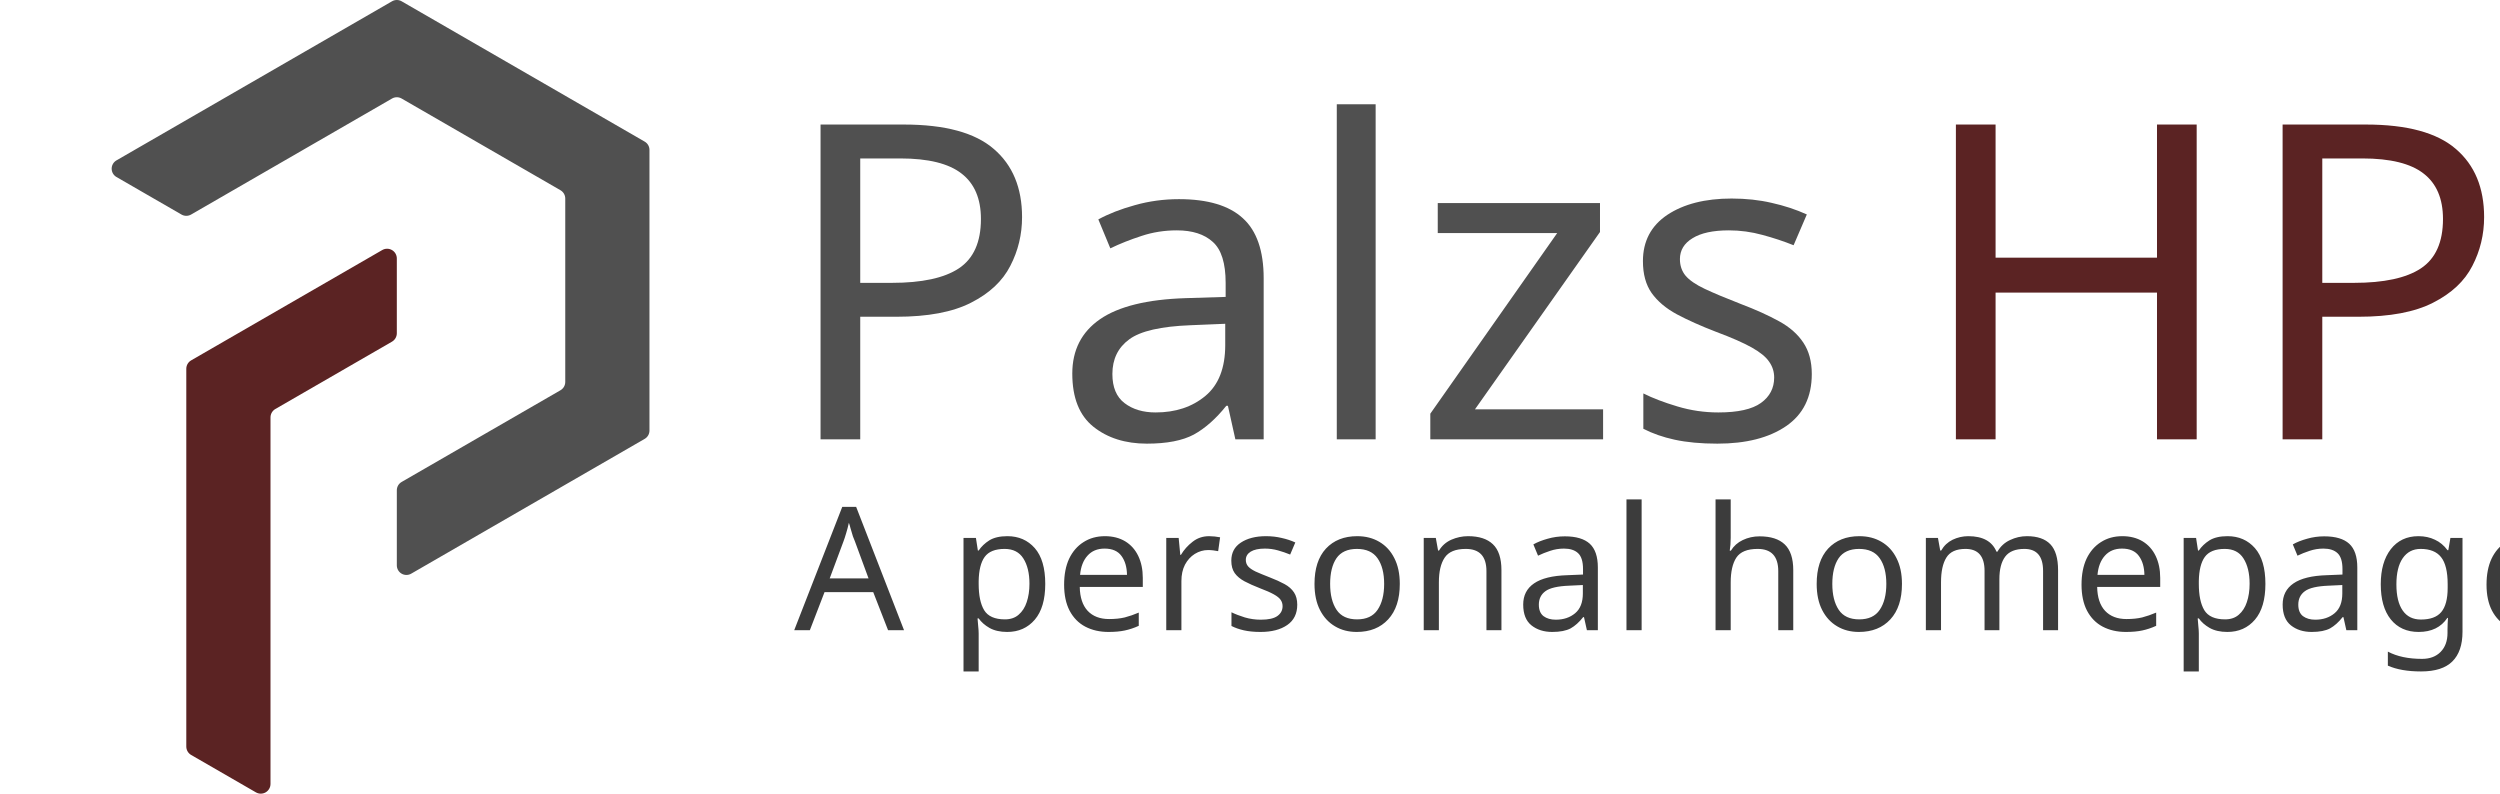
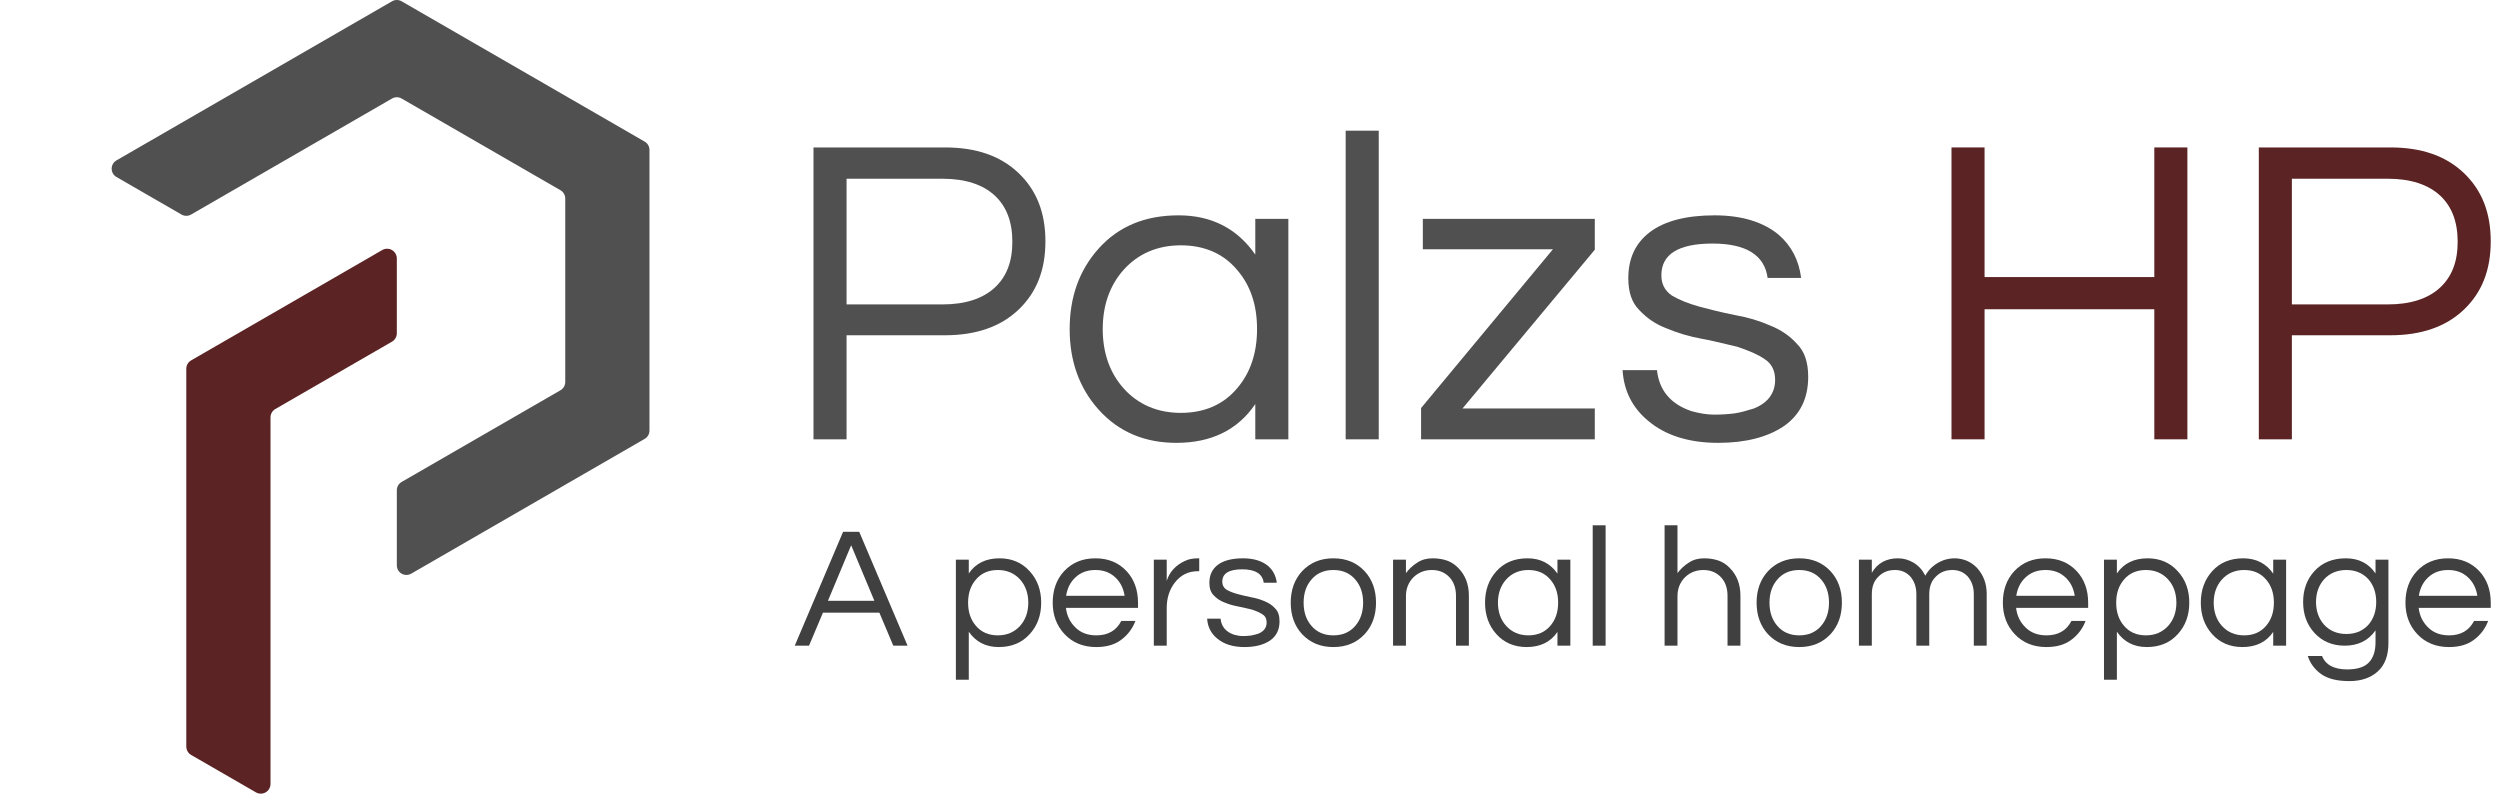
<svg xmlns="http://www.w3.org/2000/svg" width="100%" height="100%" viewBox="0 0 189 60" version="1.1" xml:space="preserve" style="fill-rule:evenodd;clip-rule:evenodd;stroke-linejoin:round;stroke-miterlimit:2;">
  <g transform="matrix(1,0,0,1,-3650.92,-144)">
    <g transform="matrix(1,0,0,1,2785.07,0)">
      <g transform="matrix(1,0,0,1,815.85,104)">
        <g transform="matrix(0.0622431,0,0,0.0622431,-2.76619,21.509)">
          <path d="M1312.01,600.78C1315.66,598.67 1320.16,598.67 1323.82,600.78C1327.47,602.89 1329.72,606.789 1329.72,611.008L1329.72,701.842C1329.72,706.062 1327.47,709.961 1323.82,712.071L1182.2,793.835C1178.55,795.944 1176.29,799.844 1176.29,804.063L1176.29,1249.23C1176.29,1253.45 1174.04,1257.35 1170.39,1259.46C1166.73,1261.57 1162.23,1261.57 1158.58,1259.46L1079.91,1214.04C1076.26,1211.93 1074.01,1208.03 1074.01,1203.81L1074.01,745.008C1074.01,740.788 1076.26,736.889 1079.91,734.779L1312.01,600.78Z" style="fill:rgb(91,35,35);" />
        </g>
        <g transform="matrix(0.0622431,0,0,0.0622431,-2.76619,21.509)">
          <path d="M989.188,491.884C985.586,493.964 983.366,497.808 983.366,501.968C983.366,506.129 985.586,509.973 989.188,512.053L1068.19,557.662C1071.79,559.742 1076.23,559.742 1079.83,557.662L1323.9,416.747C1327.51,414.667 1331.94,414.667 1335.55,416.747L1528.48,528.135C1532.08,530.215 1534.3,534.059 1534.3,538.219L1534.3,760.993C1534.3,765.154 1532.08,768.998 1528.48,771.078L1335.55,882.465C1331.94,884.545 1329.72,888.39 1329.72,892.55L1329.72,983.768C1329.72,987.928 1331.94,991.772 1335.55,993.852C1339.15,995.933 1343.59,995.933 1347.19,993.852L1630.76,830.133C1634.36,828.053 1636.58,824.209 1636.58,820.049L1636.58,479.164C1636.58,475.004 1634.36,471.16 1630.76,469.079L1335.55,298.637C1331.94,296.557 1327.51,296.557 1323.9,298.637L989.188,491.884Z" style="fill:rgb(80,80,80);" />
        </g>
        <g transform="matrix(6.21141,0,0,0.946931,-397.376,1.51916)">
          <rect x="72.025" y="40.637" width="9.66" height="63.363" style="fill:none;" />
        </g>
      </g>
    </g>
    <g transform="matrix(1,0,0,1,2785.07,0)">
      <g transform="matrix(0.780071,0,0,0.780071,734.392,62.6428)">
-         <g transform="matrix(16.6667,0,0,16.6667,410.359,165.37)">
-                 </g>
-         <text x="245.493px" y="165.37px" style="font-family:'Questrial-Regular', 'Questrial';font-size:16.667px;fill:rgb(60,60,60);">A personal homepage</text>
+         <g transform="matrix(16.6667,0,0,16.6667,245.493,166.87)">
+           <path d="M0.659,-0L0.576,-0L0.495,-0.192L0.167,-0.192L0.086,-0L0.003,-0L0.284,-0.662L0.378,-0.662L0.659,-0ZM0.466,-0.261L0.331,-0.584L0.196,-0.261L0.466,-0.261Z" style="fill:rgb(64,64,64);fill-rule:nonzero;" />
+         </g>
+         <g transform="matrix(16.6667,0,0,16.6667,260.076,166.87)">
+           <path d="M0.14,-0.42C0.18,-0.479 0.24,-0.508 0.319,-0.508C0.39,-0.508 0.449,-0.483 0.494,-0.433C0.539,-0.384 0.561,-0.323 0.561,-0.25C0.561,-0.177 0.539,-0.116 0.494,-0.067C0.449,-0.017 0.389,0.008 0.314,0.008C0.239,0.008 0.181,-0.022 0.14,-0.081L0.14,0.198L0.065,0.198L0.065,-0.5L0.14,-0.5L0.14,-0.42ZM0.309,-0.44C0.255,-0.44 0.212,-0.421 0.181,-0.384C0.151,-0.349 0.136,-0.305 0.136,-0.25C0.136,-0.195 0.151,-0.151 0.181,-0.116C0.212,-0.079 0.255,-0.06 0.309,-0.06C0.362,-0.06 0.406,-0.079 0.439,-0.116C0.47,-0.151 0.486,-0.196 0.486,-0.25C0.486,-0.304 0.47,-0.349 0.439,-0.384C0.406,-0.421 0.362,-0.44 0.309,-0.44Z" style="fill:rgb(64,64,64);fill-rule:nonzero;" />
+         </g>
+         <g transform="matrix(16.6667,0,0,16.6667,269.976,166.87)">
+           <path d="M0.288,-0.06C0.356,-0.06 0.404,-0.088 0.433,-0.144L0.515,-0.144C0.498,-0.099 0.47,-0.062 0.432,-0.034C0.395,-0.006 0.347,0.008 0.287,0.008C0.212,0.008 0.15,-0.017 0.103,-0.067C0.057,-0.116 0.034,-0.177 0.034,-0.25C0.034,-0.324 0.056,-0.385 0.1,-0.433C0.147,-0.483 0.207,-0.508 0.282,-0.508C0.357,-0.508 0.417,-0.483 0.464,-0.433C0.508,-0.385 0.53,-0.324 0.53,-0.25L0.53,-0.22L0.111,-0.22C0.116,-0.175 0.134,-0.137 0.166,-0.106C0.197,-0.075 0.238,-0.06 0.288,-0.06ZM0.398,-0.397C0.367,-0.426 0.329,-0.44 0.282,-0.44C0.235,-0.44 0.197,-0.426 0.166,-0.397C0.137,-0.37 0.119,-0.335 0.112,-0.29L0.452,-0.29C0.445,-0.335 0.427,-0.37 0.398,-0.397Z" style="fill:rgb(64,64,64);fill-rule:nonzero;" />
+         </g>
+         <g transform="matrix(16.6667,0,0,16.6667,279.259,166.87)">
+           <path d="M0.329,-0.508L0.329,-0.433L0.32,-0.433C0.266,-0.433 0.222,-0.411 0.188,-0.368C0.156,-0.327 0.14,-0.277 0.14,-0.22L0.14,-0L0.065,-0L0.065,-0.5L0.14,-0.5L0.14,-0.377C0.156,-0.428 0.191,-0.467 0.244,-0.492C0.265,-0.503 0.292,-0.508 0.324,-0.508L0.329,-0.508Z" style="fill:rgb(64,64,64);fill-rule:nonzero;" />
+         </g>
+         <g transform="matrix(16.6667,0,0,16.6667,285.009,166.87)">
+           <path d="M0.359,-0.366C0.352,-0.418 0.31,-0.444 0.234,-0.444C0.157,-0.444 0.118,-0.42 0.118,-0.372C0.118,-0.352 0.126,-0.337 0.142,-0.326C0.159,-0.316 0.179,-0.308 0.204,-0.301C0.223,-0.296 0.249,-0.289 0.284,-0.282C0.313,-0.277 0.34,-0.269 0.365,-0.258C0.39,-0.248 0.41,-0.234 0.426,-0.216C0.443,-0.199 0.451,-0.174 0.451,-0.142C0.451,-0.093 0.433,-0.056 0.396,-0.03C0.359,-0.005 0.309,0.008 0.247,0.008C0.18,0.008 0.127,-0.009 0.088,-0.042C0.053,-0.071 0.033,-0.109 0.03,-0.157L0.108,-0.157C0.113,-0.111 0.139,-0.08 0.186,-0.064C0.204,-0.059 0.221,-0.056 0.238,-0.056C0.254,-0.056 0.27,-0.057 0.285,-0.059C0.298,-0.061 0.312,-0.065 0.328,-0.07C0.36,-0.083 0.376,-0.105 0.376,-0.135C0.376,-0.156 0.368,-0.172 0.352,-0.182C0.338,-0.192 0.317,-0.201 0.29,-0.21C0.249,-0.22 0.222,-0.226 0.21,-0.228C0.182,-0.233 0.155,-0.241 0.129,-0.252C0.105,-0.261 0.085,-0.275 0.068,-0.293C0.051,-0.31 0.043,-0.334 0.043,-0.365C0.043,-0.41 0.059,-0.445 0.092,-0.47C0.125,-0.495 0.174,-0.508 0.239,-0.508C0.3,-0.508 0.349,-0.493 0.384,-0.464C0.413,-0.439 0.43,-0.406 0.435,-0.366L0.359,-0.366Z" style="fill:rgb(64,64,64);fill-rule:nonzero;" />
+         </g>
+         <g transform="matrix(16.6667,0,0,16.6667,293.043,166.87)">
+           <path d="M0.1,-0.433C0.147,-0.483 0.207,-0.508 0.282,-0.508C0.357,-0.508 0.417,-0.483 0.464,-0.433C0.508,-0.385 0.53,-0.324 0.53,-0.25C0.53,-0.176 0.508,-0.115 0.464,-0.067C0.417,-0.017 0.357,0.008 0.282,0.008C0.207,0.008 0.147,-0.017 0.1,-0.067C0.056,-0.115 0.034,-0.176 0.034,-0.25C0.034,-0.324 0.056,-0.385 0.1,-0.433ZM0.154,-0.116C0.185,-0.079 0.228,-0.06 0.282,-0.06C0.336,-0.06 0.379,-0.079 0.41,-0.116C0.44,-0.151 0.455,-0.196 0.455,-0.25C0.455,-0.305 0.44,-0.349 0.41,-0.384C0.379,-0.421 0.336,-0.44 0.282,-0.44C0.228,-0.44 0.185,-0.421 0.154,-0.384C0.124,-0.349 0.109,-0.305 0.109,-0.25C0.109,-0.195 0.124,-0.151 0.154,-0.116Z" style="fill:rgb(64,64,64);fill-rule:nonzero;" />
+         </g>
+         <g transform="matrix(16.6667,0,0,16.6667,302.443,166.87)">
+           <path d="M0.14,-0.5L0.14,-0.422C0.157,-0.445 0.179,-0.466 0.206,-0.483C0.231,-0.5 0.261,-0.508 0.295,-0.508C0.328,-0.508 0.356,-0.503 0.381,-0.494C0.405,-0.485 0.426,-0.471 0.444,-0.452C0.485,-0.411 0.506,-0.357 0.506,-0.291L0.506,-0L0.431,-0L0.431,-0.289C0.431,-0.335 0.418,-0.372 0.392,-0.399C0.366,-0.426 0.332,-0.44 0.291,-0.44C0.249,-0.44 0.213,-0.426 0.184,-0.398C0.155,-0.369 0.14,-0.332 0.14,-0.288L0.14,-0L0.065,-0L0.065,-0.5L0.14,-0.5Z" style="fill:rgb(64,64,64);fill-rule:nonzero;" />
+         </g>
+         <g transform="matrix(16.6667,0,0,16.6667,311.876,166.87)">
+           <path d="M0.455,-0.08C0.415,-0.021 0.355,0.008 0.276,0.008C0.204,0.008 0.145,-0.017 0.1,-0.067C0.056,-0.116 0.034,-0.177 0.034,-0.25C0.034,-0.323 0.056,-0.384 0.1,-0.433C0.145,-0.483 0.205,-0.508 0.281,-0.508C0.356,-0.508 0.414,-0.478 0.455,-0.419L0.455,-0.5L0.53,-0.5L0.53,-0L0.455,-0L0.455,-0.08ZM0.286,-0.06C0.34,-0.06 0.383,-0.079 0.414,-0.116C0.444,-0.151 0.459,-0.196 0.459,-0.25C0.459,-0.305 0.444,-0.349 0.414,-0.384C0.383,-0.421 0.34,-0.44 0.286,-0.44C0.233,-0.44 0.189,-0.421 0.156,-0.384C0.125,-0.349 0.109,-0.304 0.109,-0.25C0.109,-0.196 0.125,-0.151 0.156,-0.116C0.189,-0.079 0.233,-0.06 0.286,-0.06Z" style="fill:rgb(64,64,64);fill-rule:nonzero;" />
+         </g>
+         <g transform="matrix(16.6667,0,0,16.6667,321.793,166.87)">
+           <rect x="0.065" y="-0.7" width="0.075" height="0.7" style="fill:rgb(64,64,64);fill-rule:nonzero;" />
+         </g>
+         <g transform="matrix(16.6667,0,0,16.6667,328.759,166.87)">
+           <path d="M0.14,-0.7L0.14,-0.422C0.157,-0.445 0.179,-0.466 0.206,-0.483C0.231,-0.5 0.261,-0.508 0.295,-0.508C0.328,-0.508 0.356,-0.503 0.381,-0.494C0.405,-0.485 0.426,-0.471 0.444,-0.452C0.485,-0.411 0.506,-0.357 0.506,-0.291L0.506,-0L0.431,-0L0.431,-0.289C0.431,-0.335 0.418,-0.372 0.392,-0.399C0.366,-0.426 0.332,-0.44 0.291,-0.44C0.249,-0.44 0.213,-0.426 0.184,-0.398C0.155,-0.369 0.14,-0.332 0.14,-0.288L0.14,-0L0.065,-0L0.065,-0.7L0.14,-0.7Z" style="fill:rgb(64,64,64);fill-rule:nonzero;" />
+         </g>
+         <g transform="matrix(16.6667,0,0,16.6667,338.193,166.87)">
+           <path d="M0.1,-0.433C0.147,-0.483 0.207,-0.508 0.282,-0.508C0.357,-0.508 0.417,-0.483 0.464,-0.433C0.508,-0.385 0.53,-0.324 0.53,-0.25C0.53,-0.176 0.508,-0.115 0.464,-0.067C0.417,-0.017 0.357,0.008 0.282,0.008C0.207,0.008 0.147,-0.017 0.1,-0.067C0.056,-0.115 0.034,-0.176 0.034,-0.25C0.034,-0.324 0.056,-0.385 0.1,-0.433ZM0.154,-0.116C0.185,-0.079 0.228,-0.06 0.282,-0.06C0.336,-0.06 0.379,-0.079 0.41,-0.116C0.44,-0.151 0.455,-0.196 0.455,-0.25C0.455,-0.305 0.44,-0.349 0.41,-0.384C0.379,-0.421 0.336,-0.44 0.282,-0.44C0.228,-0.44 0.185,-0.421 0.154,-0.384C0.124,-0.349 0.109,-0.305 0.109,-0.25C0.109,-0.195 0.124,-0.151 0.154,-0.116Z" style="fill:rgb(64,64,64);fill-rule:nonzero;" />
+         </g>
+         <g transform="matrix(16.6667,0,0,16.6667,347.593,166.87)">
+           <path d="M0.14,-0.424C0.173,-0.48 0.224,-0.508 0.292,-0.508C0.325,-0.508 0.355,-0.499 0.384,-0.482C0.413,-0.464 0.435,-0.439 0.451,-0.407C0.474,-0.449 0.51,-0.479 0.557,-0.497C0.577,-0.504 0.599,-0.508 0.622,-0.508C0.646,-0.508 0.669,-0.503 0.692,-0.494C0.715,-0.484 0.735,-0.47 0.752,-0.452C0.789,-0.411 0.808,-0.361 0.808,-0.302L0.808,-0L0.733,-0L0.733,-0.3C0.733,-0.341 0.721,-0.375 0.698,-0.402C0.675,-0.427 0.645,-0.44 0.609,-0.44C0.57,-0.44 0.539,-0.428 0.514,-0.403C0.487,-0.378 0.474,-0.344 0.474,-0.299L0.474,-0L0.399,-0L0.399,-0.3C0.399,-0.341 0.387,-0.375 0.364,-0.402C0.341,-0.427 0.311,-0.44 0.275,-0.44C0.236,-0.44 0.205,-0.428 0.18,-0.403C0.153,-0.378 0.14,-0.344 0.14,-0.299L0.14,-0L0.065,-0L0.065,-0.5L0.14,-0.5L0.14,-0.424Z" style="fill:rgb(64,64,64);fill-rule:nonzero;" />
+         </g>
+         <g transform="matrix(16.6667,0,0,16.6667,362.059,166.87)">
+           <path d="M0.288,-0.06C0.356,-0.06 0.404,-0.088 0.433,-0.144L0.515,-0.144C0.498,-0.099 0.47,-0.062 0.432,-0.034C0.395,-0.006 0.347,0.008 0.287,0.008C0.212,0.008 0.15,-0.017 0.103,-0.067C0.057,-0.116 0.034,-0.177 0.034,-0.25C0.034,-0.324 0.056,-0.385 0.1,-0.433C0.147,-0.483 0.207,-0.508 0.282,-0.508C0.357,-0.508 0.417,-0.483 0.464,-0.433C0.508,-0.385 0.53,-0.324 0.53,-0.25L0.53,-0.22L0.111,-0.22C0.116,-0.175 0.134,-0.137 0.166,-0.106C0.197,-0.075 0.238,-0.06 0.288,-0.06ZM0.398,-0.397C0.367,-0.426 0.329,-0.44 0.282,-0.44C0.235,-0.44 0.197,-0.426 0.166,-0.397C0.137,-0.37 0.119,-0.335 0.112,-0.29L0.452,-0.29C0.445,-0.335 0.427,-0.37 0.398,-0.397Z" style="fill:rgb(64,64,64);fill-rule:nonzero;" />
+         </g>
+         <g transform="matrix(16.6667,0,0,16.6667,371.343,166.87)">
+           <path d="M0.14,-0.42C0.18,-0.479 0.24,-0.508 0.319,-0.508C0.39,-0.508 0.449,-0.483 0.494,-0.433C0.539,-0.384 0.561,-0.323 0.561,-0.25C0.561,-0.177 0.539,-0.116 0.494,-0.067C0.449,-0.017 0.389,0.008 0.314,0.008C0.239,0.008 0.181,-0.022 0.14,-0.081L0.14,0.198L0.065,0.198L0.065,-0.5L0.14,-0.5L0.14,-0.42ZM0.309,-0.44C0.255,-0.44 0.212,-0.421 0.181,-0.384C0.151,-0.349 0.136,-0.305 0.136,-0.25C0.136,-0.195 0.151,-0.151 0.181,-0.116C0.212,-0.079 0.255,-0.06 0.309,-0.06C0.362,-0.06 0.406,-0.079 0.439,-0.116C0.47,-0.151 0.486,-0.196 0.486,-0.25C0.486,-0.304 0.47,-0.349 0.439,-0.384C0.406,-0.421 0.362,-0.44 0.309,-0.44Z" style="fill:rgb(64,64,64);fill-rule:nonzero;" />
+         </g>
+         <g transform="matrix(16.6667,0,0,16.6667,381.243,166.87)">
+           <path d="M0.455,-0.08C0.415,-0.021 0.355,0.008 0.276,0.008C0.204,0.008 0.145,-0.017 0.1,-0.067C0.056,-0.116 0.034,-0.177 0.034,-0.25C0.034,-0.323 0.056,-0.384 0.1,-0.433C0.145,-0.483 0.205,-0.508 0.281,-0.508C0.356,-0.508 0.414,-0.478 0.455,-0.419L0.455,-0.5L0.53,-0.5L0.53,-0L0.455,-0L0.455,-0.08ZM0.286,-0.06C0.34,-0.06 0.383,-0.079 0.414,-0.116C0.444,-0.151 0.459,-0.196 0.459,-0.25C0.459,-0.305 0.444,-0.349 0.414,-0.384C0.383,-0.421 0.34,-0.44 0.286,-0.44C0.233,-0.44 0.189,-0.421 0.156,-0.384C0.125,-0.349 0.109,-0.304 0.109,-0.25C0.109,-0.196 0.125,-0.151 0.156,-0.116C0.189,-0.079 0.233,-0.06 0.286,-0.06Z" style="fill:rgb(64,64,64);fill-rule:nonzero;" />
+         </g>
+         <g transform="matrix(16.6667,0,0,16.6667,391.159,166.87)">
+           <path d="M0.455,-0.42L0.455,-0.5L0.53,-0.5L0.53,-0.015C0.53,0.058 0.509,0.113 0.468,0.15C0.427,0.187 0.372,0.206 0.303,0.206C0.233,0.206 0.179,0.193 0.14,0.166C0.101,0.138 0.075,0.103 0.061,0.06L0.144,0.06C0.165,0.112 0.214,0.138 0.29,0.138C0.348,0.138 0.39,0.125 0.416,0.098C0.442,0.071 0.455,0.032 0.455,-0.02L0.455,-0.089C0.414,-0.03 0.354,-0 0.276,-0C0.204,-0 0.145,-0.025 0.1,-0.074C0.056,-0.122 0.034,-0.182 0.034,-0.254C0.034,-0.326 0.056,-0.386 0.1,-0.434C0.145,-0.483 0.206,-0.508 0.282,-0.508C0.357,-0.508 0.415,-0.479 0.455,-0.42ZM0.286,-0.068C0.313,-0.068 0.337,-0.073 0.359,-0.082C0.382,-0.093 0.4,-0.106 0.414,-0.122C0.444,-0.157 0.459,-0.201 0.459,-0.254C0.459,-0.307 0.444,-0.351 0.414,-0.386C0.381,-0.422 0.338,-0.44 0.286,-0.44C0.233,-0.44 0.189,-0.422 0.156,-0.386C0.125,-0.351 0.109,-0.307 0.109,-0.254C0.109,-0.201 0.125,-0.157 0.156,-0.122C0.189,-0.086 0.232,-0.068 0.286,-0.068Z" style="fill:rgb(64,64,64);fill-rule:nonzero;" />
+         </g>
+         <g transform="matrix(16.6667,0,0,16.6667,401.076,166.87)">
+           <path d="M0.288,-0.06C0.356,-0.06 0.404,-0.088 0.433,-0.144L0.515,-0.144C0.498,-0.099 0.47,-0.062 0.432,-0.034C0.395,-0.006 0.347,0.008 0.287,0.008C0.212,0.008 0.15,-0.017 0.103,-0.067C0.057,-0.116 0.034,-0.177 0.034,-0.25C0.034,-0.324 0.056,-0.385 0.1,-0.433C0.147,-0.483 0.207,-0.508 0.282,-0.508C0.357,-0.508 0.417,-0.483 0.464,-0.433C0.508,-0.385 0.53,-0.324 0.53,-0.25L0.53,-0.22L0.111,-0.22C0.116,-0.175 0.134,-0.137 0.166,-0.106C0.197,-0.075 0.238,-0.06 0.288,-0.06ZM0.398,-0.397C0.367,-0.426 0.329,-0.44 0.282,-0.44C0.235,-0.44 0.197,-0.426 0.166,-0.397C0.137,-0.37 0.119,-0.335 0.112,-0.29L0.452,-0.29C0.445,-0.335 0.427,-0.37 0.398,-0.397Z" style="fill:rgb(64,64,64);fill-rule:nonzero;" />
+         </g>
      </g>
    </g>
    <g transform="matrix(1,0,0,1,2785.07,0)">
      <g transform="matrix(1,0,0,1,679.157,28.509)">
-         <text x="245.493px" y="148.704px" style="font-family:'Questrial-Regular', 'Questrial';font-size:33.333px;fill:rgb(80,80,80);">P<tspan x="266.226px 286.059px " y="148.704px 148.704px ">al</tspan>zs</text>
-         <text x="331.326px" y="148.704px" style="font-family:'Questrial-Regular', 'Questrial';font-size:33.333px;fill:rgb(91,35,35);">HP</text>
+         <g transform="matrix(33.3333,0,0,33.3333,245.493,148.704)">
+           <path d="M0.156,-0L0.081,-0L0.081,-0.662L0.379,-0.662C0.45,-0.662 0.505,-0.643 0.546,-0.604C0.587,-0.565 0.607,-0.514 0.607,-0.449C0.607,-0.384 0.587,-0.333 0.546,-0.294C0.505,-0.255 0.449,-0.236 0.379,-0.236L0.156,-0.236L0.156,-0ZM0.156,-0.591L0.156,-0.306L0.374,-0.306C0.425,-0.306 0.465,-0.319 0.492,-0.344C0.519,-0.369 0.532,-0.403 0.532,-0.448C0.532,-0.493 0.519,-0.528 0.492,-0.553C0.465,-0.578 0.425,-0.591 0.374,-0.591L0.156,-0.591Z" style="fill:rgb(80,80,80);fill-rule:nonzero;" />
+         </g>
+         <g transform="matrix(33.3333,0,0,33.3333,266.426,148.704)">
+           <path d="M0.455,-0.08C0.415,-0.021 0.355,0.008 0.276,0.008C0.204,0.008 0.145,-0.017 0.1,-0.067C0.056,-0.116 0.034,-0.177 0.034,-0.25C0.034,-0.323 0.056,-0.384 0.1,-0.433C0.145,-0.483 0.205,-0.508 0.281,-0.508C0.356,-0.508 0.414,-0.478 0.455,-0.419L0.455,-0.5L0.53,-0.5L0.53,-0L0.455,-0L0.455,-0.08ZM0.286,-0.06C0.34,-0.06 0.383,-0.079 0.414,-0.116C0.444,-0.151 0.459,-0.196 0.459,-0.25C0.459,-0.305 0.444,-0.349 0.414,-0.384C0.383,-0.421 0.34,-0.44 0.286,-0.44C0.233,-0.44 0.189,-0.421 0.156,-0.384C0.125,-0.349 0.109,-0.304 0.109,-0.25C0.109,-0.196 0.125,-0.151 0.156,-0.116C0.189,-0.079 0.233,-0.06 0.286,-0.06Z" style="fill:rgb(80,80,80);fill-rule:nonzero;" />
+         </g>
+         <g transform="matrix(33.3333,0,0,33.3333,286.259,148.704)">
+           <rect x="0.065" y="-0.7" width="0.075" height="0.7" style="fill:rgb(80,80,80);fill-rule:nonzero;" />
+         </g>
+         <g transform="matrix(33.3333,0,0,33.3333,293.093,148.704)">
+           <path d="M0.125,-0.07L0.425,-0.07L0.425,-0L0.031,-0L0.031,-0.071L0.33,-0.431L0.035,-0.431L0.035,-0.5L0.425,-0.5L0.425,-0.43L0.125,-0.07Z" style="fill:rgb(80,80,80);fill-rule:nonzero;" />
+         </g>
+         <g transform="matrix(33.3333,0,0,33.3333,308.359,148.704)">
+           <path d="M0.359,-0.366C0.352,-0.418 0.31,-0.444 0.234,-0.444C0.157,-0.444 0.118,-0.42 0.118,-0.372C0.118,-0.352 0.126,-0.337 0.142,-0.326C0.159,-0.316 0.179,-0.308 0.204,-0.301C0.223,-0.296 0.249,-0.289 0.284,-0.282C0.313,-0.277 0.34,-0.269 0.365,-0.258C0.39,-0.248 0.41,-0.234 0.426,-0.216C0.443,-0.199 0.451,-0.174 0.451,-0.142C0.451,-0.093 0.433,-0.056 0.396,-0.03C0.359,-0.005 0.309,0.008 0.247,0.008C0.18,0.008 0.127,-0.009 0.088,-0.042C0.053,-0.071 0.033,-0.109 0.03,-0.157L0.108,-0.157C0.113,-0.111 0.139,-0.08 0.186,-0.064C0.204,-0.059 0.221,-0.056 0.238,-0.056C0.254,-0.056 0.27,-0.057 0.285,-0.059C0.298,-0.061 0.312,-0.065 0.328,-0.07C0.36,-0.083 0.376,-0.105 0.376,-0.135C0.376,-0.156 0.368,-0.172 0.352,-0.182C0.338,-0.192 0.317,-0.201 0.29,-0.21C0.249,-0.22 0.222,-0.226 0.21,-0.228C0.182,-0.233 0.155,-0.241 0.129,-0.252C0.105,-0.261 0.085,-0.275 0.068,-0.293C0.051,-0.31 0.043,-0.334 0.043,-0.365C0.043,-0.41 0.059,-0.445 0.092,-0.47C0.125,-0.495 0.174,-0.508 0.239,-0.508C0.3,-0.508 0.349,-0.493 0.384,-0.464C0.413,-0.439 0.43,-0.406 0.435,-0.366L0.359,-0.366Z" style="fill:rgb(80,80,80);fill-rule:nonzero;" />
+         </g>
+         <g transform="matrix(33.3333,0,0,33.3333,331.526,148.704)">
+           <path d="M0.616,-0.662L0.616,-0L0.541,-0L0.541,-0.295L0.156,-0.295L0.156,-0L0.081,-0L0.081,-0.662L0.156,-0.662L0.156,-0.368L0.541,-0.368L0.541,-0.662L0.616,-0.662Z" style="fill:rgb(91,35,35);fill-rule:nonzero;" />
+         </g>
+         <g transform="matrix(33.3333,0,0,33.3333,354.759,148.704)">
+           <path d="M0.156,-0L0.081,-0L0.081,-0.662L0.379,-0.662C0.45,-0.662 0.505,-0.643 0.546,-0.604C0.587,-0.565 0.607,-0.514 0.607,-0.449C0.607,-0.384 0.587,-0.333 0.546,-0.294C0.505,-0.255 0.449,-0.236 0.379,-0.236L0.156,-0.236L0.156,-0ZM0.156,-0.591L0.156,-0.306L0.374,-0.306C0.425,-0.306 0.465,-0.319 0.492,-0.344C0.519,-0.369 0.532,-0.403 0.532,-0.448C0.532,-0.493 0.519,-0.528 0.492,-0.553C0.465,-0.578 0.425,-0.591 0.374,-0.591L0.156,-0.591Z" style="fill:rgb(91,35,35);fill-rule:nonzero;" />
+         </g>
      </g>
    </g>
  </g>
</svg>
